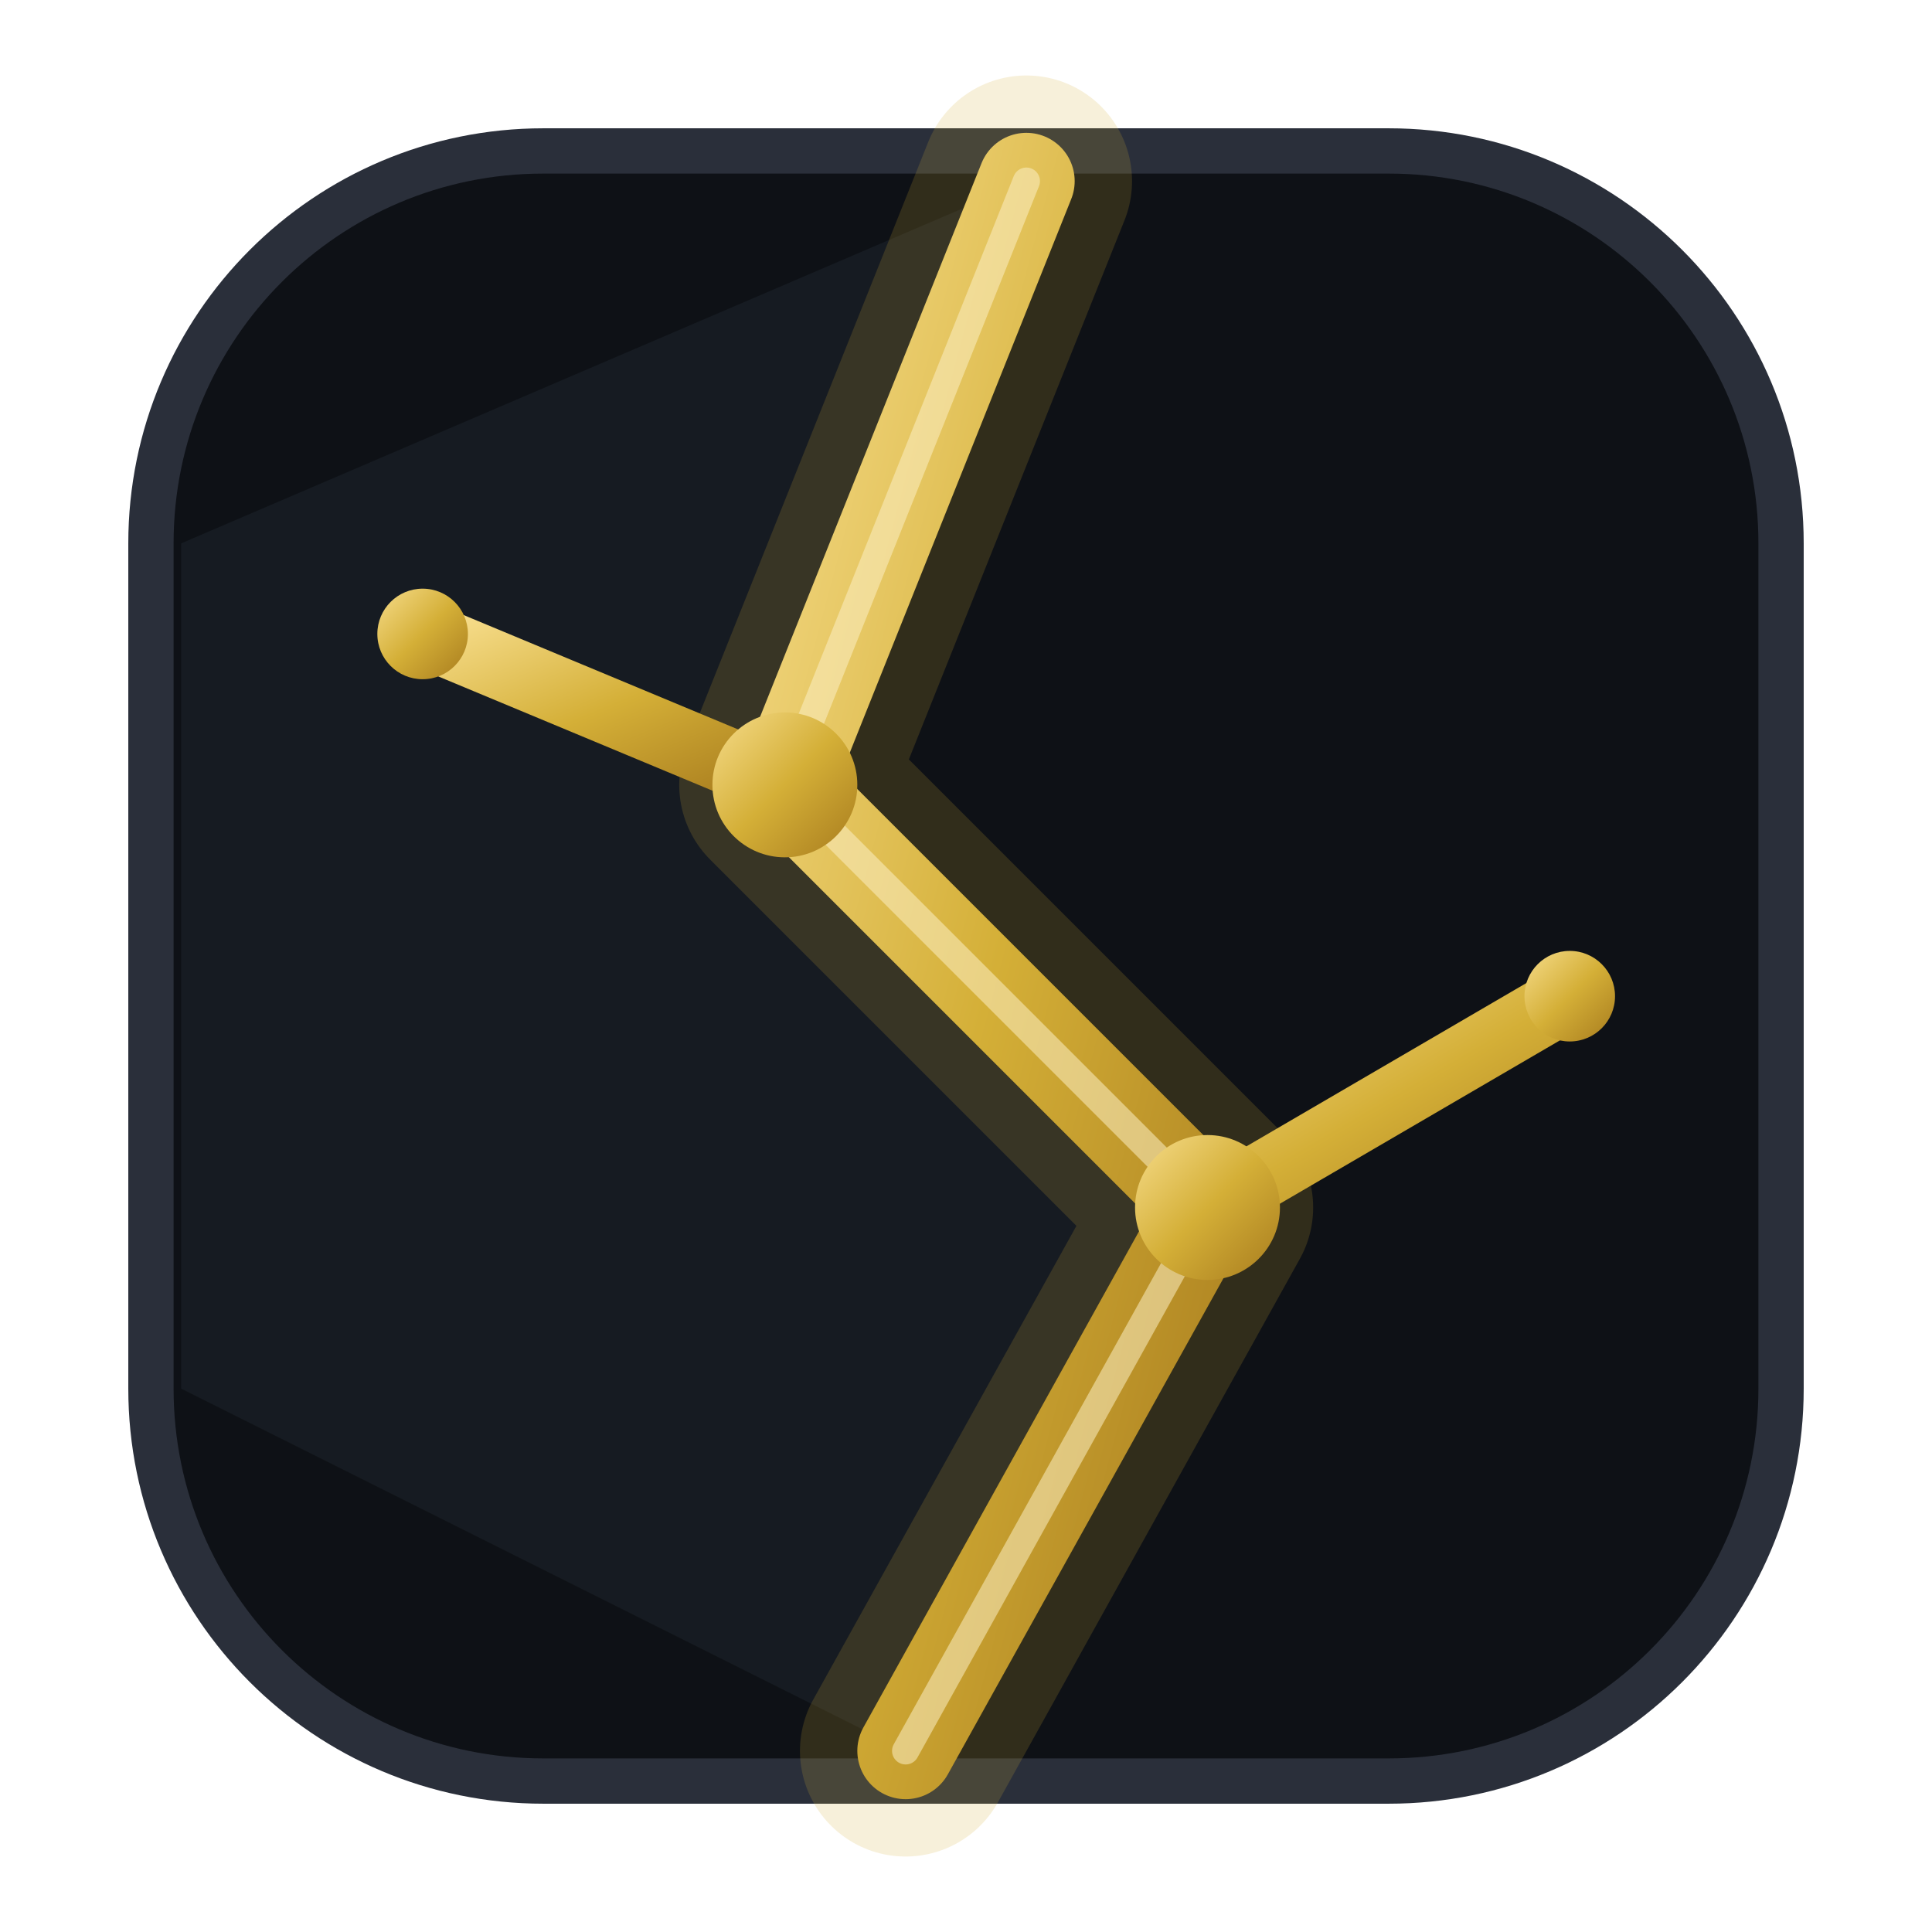
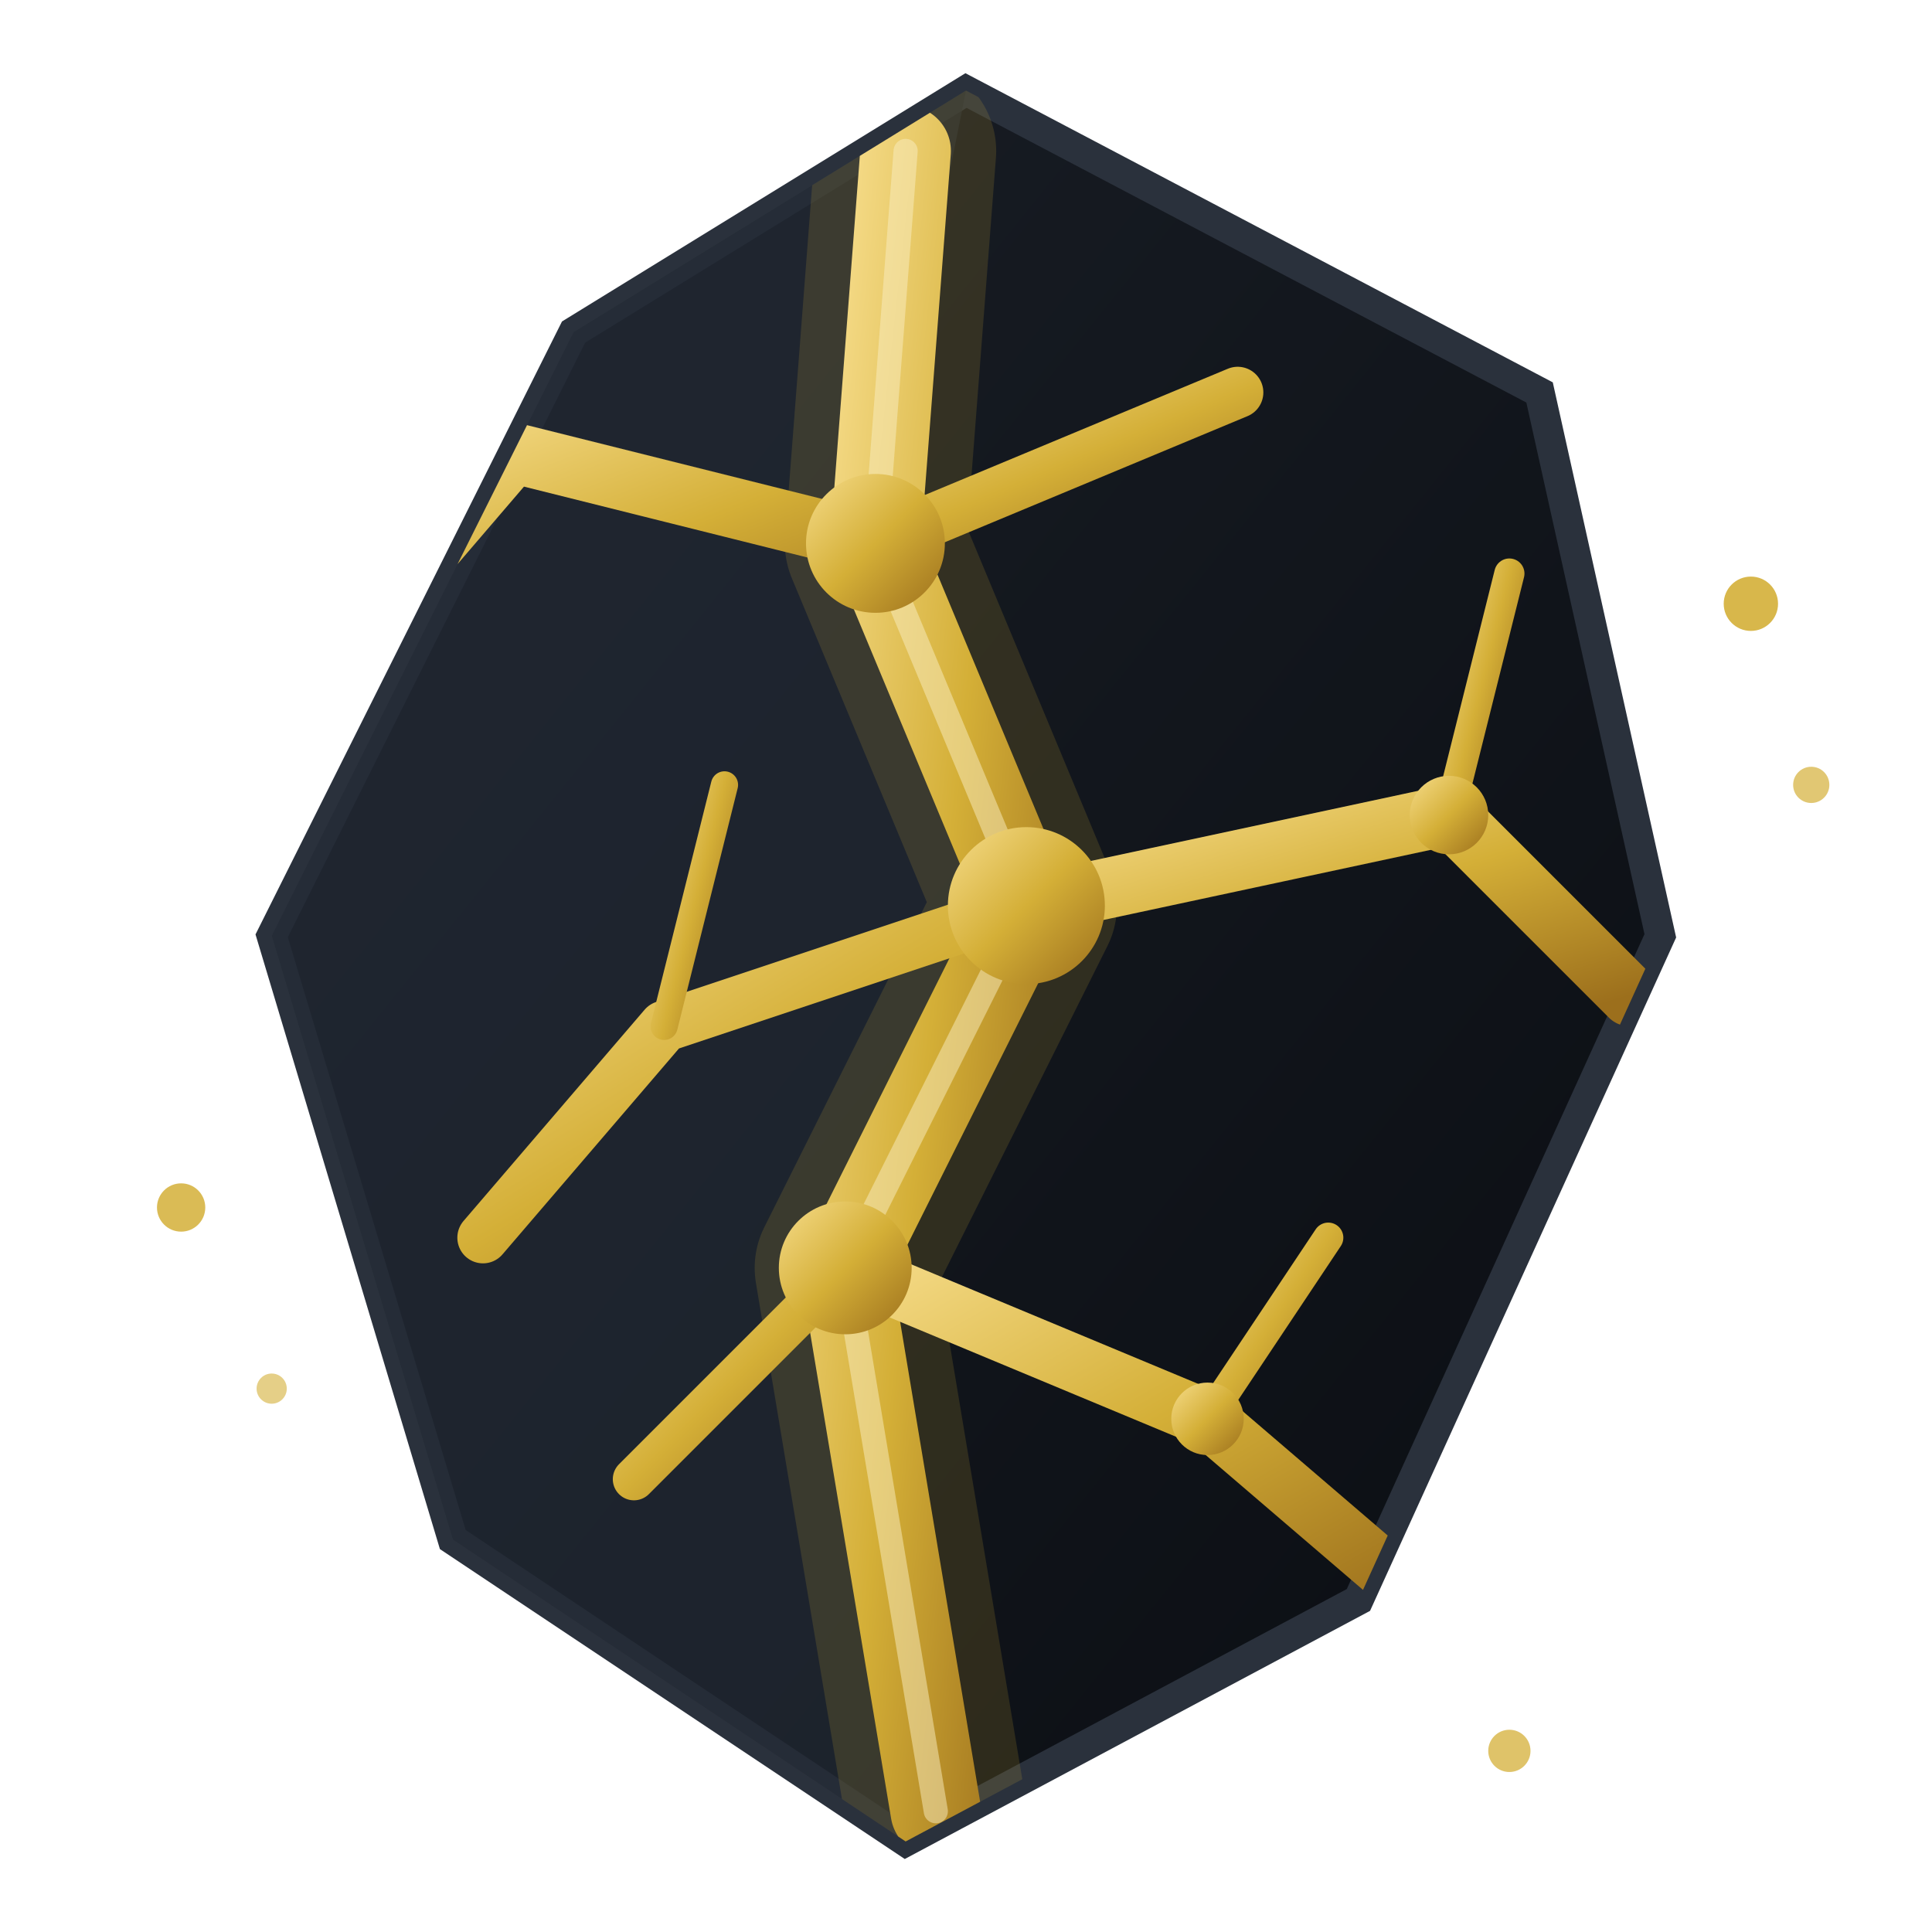
<svg xmlns="http://www.w3.org/2000/svg" viewBox="0 0 64 64" width="64" height="64" role="img" aria-label="Kintsugi">
  <defs>
    <linearGradient id="gold" x1="0" y1="0" x2="1" y2="1">
      <stop offset="0" stop-color="#F6DC8A" />
      <stop offset="0.5" stop-color="#D4AF37" />
-       <stop offset="1" stop-color="#A87C1E" />
+       <stop offset="1" stop-color="#9C6F1C" />
    </linearGradient>
-     <clipPath id="leftHalf">
-       <path d="M6 18 L34 6 L26 26 L40 40 L30 58 L6 46 Z" />
+     <linearGradient id="shard" x1="0" y1="0" x2="1" y2="1">
+       <stop offset="0" stop-color="#1A1F27" />
+       <stop offset="1" stop-color="#0A0D12" />
+     </linearGradient>
+     <clipPath id="cut">
+       <path d="M32 3 L51 13 L55 31 L45 53 L30 61 L15 51 L9 31 L19 11 Z" />
    </clipPath>
  </defs>
-   <rect x="5" y="5" width="54" height="54" rx="13" fill="#0E1116" stroke="#2A2F3A" stroke-width="1.5" />
-   <rect x="5" y="5" width="54" height="54" rx="13" fill="#161B22" clip-path="url(#leftHalf)" />
-   <g fill="none" stroke="#D4AF37" stroke-opacity="0.18" stroke-linecap="round" stroke-linejoin="round" stroke-width="7">
-     <path d="M34 6 L26 26 L40 40 L30 58" />
+   <path d="M32 3 L51 13 L55 31 L45 53 L30 61 L15 51 L9 31 L19 11 Z" fill="url(#shard)" stroke="#2A313C" stroke-width="1" />
+   <path d="M32 3 L19 11 L9 31 L15 51 L30 61 L28 42 L34 30 L29 18 Z" fill="#222A34" clip-path="url(#cut)" opacity="0.7" />
+   <g clip-path="url(#cut)">
+     <g fill="none" stroke="#D4AF37" stroke-opacity="0.16" stroke-linecap="round" stroke-linejoin="round" stroke-width="6">
+       <path d="M30 5 L29 18 L34 30 L28 42 L31 60" />
+     </g>
+     <g fill="none" stroke="url(#gold)" stroke-linecap="round" stroke-linejoin="round">
+       <path d="M30 5 L29 18 L34 30 L28 42 L31 60" stroke-width="3" />
+       <path d="M29 18 L17 15 L11 22" stroke-width="2" />
+       <path d="M29 18 L41 13" stroke-width="1.7" />
+       <path d="M34 30 L48 27 L54 33" stroke-width="2" />
+       <path d="M34 30 L22 34 L16 41" stroke-width="1.7" />
+       <path d="M28 42 L40 47 L47 53" stroke-width="1.9" />
+       <path d="M28 42 L21 49" stroke-width="1.4" />
+       <path d="M11 22 L7 30" stroke-width="1" />
+       <path d="M48 27 L50 19" stroke-width="1" />
+       <path d="M40 47 L44 41" stroke-width="1" />
+       <path d="M22 34 L24 26" stroke-width="0.9" />
+       <path d="M30 5 L29 18 L34 30 L28 42 L31 60" stroke="#FBEFC2" stroke-opacity="0.5" stroke-width="0.8" />
+     </g>
+     <g fill="url(#gold)">
+       <circle cx="29" cy="18" r="2.3" />
+       <circle cx="34" cy="30" r="2.6" />
+       <circle cx="28" cy="42" r="2.2" />
+       <circle cx="11" cy="22" r="1.3" />
+       <circle cx="48" cy="27" r="1.3" />
+       <circle cx="40" cy="47" r="1.2" />
+     </g>
  </g>
-   <g fill="none" stroke="url(#gold)" stroke-linecap="round" stroke-linejoin="round">
-     <path d="M34 6 L26 26 L40 40 L30 58" stroke-width="3.2" />
-     <path d="M26 26 L14 21" stroke-width="2.2" />
-     <path d="M40 40 L52 33" stroke-width="2.2" />
-     <path d="M34 6 L26 26 L40 40 L30 58" stroke="#FBEFC2" stroke-opacity="0.55" stroke-width="0.9" />
-   </g>
-   <g fill="url(#gold)">
-     <circle cx="26" cy="26" r="2.4" />
-     <circle cx="40" cy="40" r="2.4" />
-     <circle cx="14" cy="21" r="1.5" />
-     <circle cx="52" cy="33" r="1.5" />
+   <g fill="#D4AF37">
+     <circle cx="58" cy="20" r="0.9" opacity="0.9" />
+     <circle cx="60" cy="26" r="0.6" opacity="0.7" />
+     <circle cx="6" cy="40" r="0.8" opacity="0.85" />
+     <circle cx="9" cy="46" r="0.5" opacity="0.6" />
+     <circle cx="50" cy="58" r="0.7" opacity="0.75" />
  </g>
</svg>
